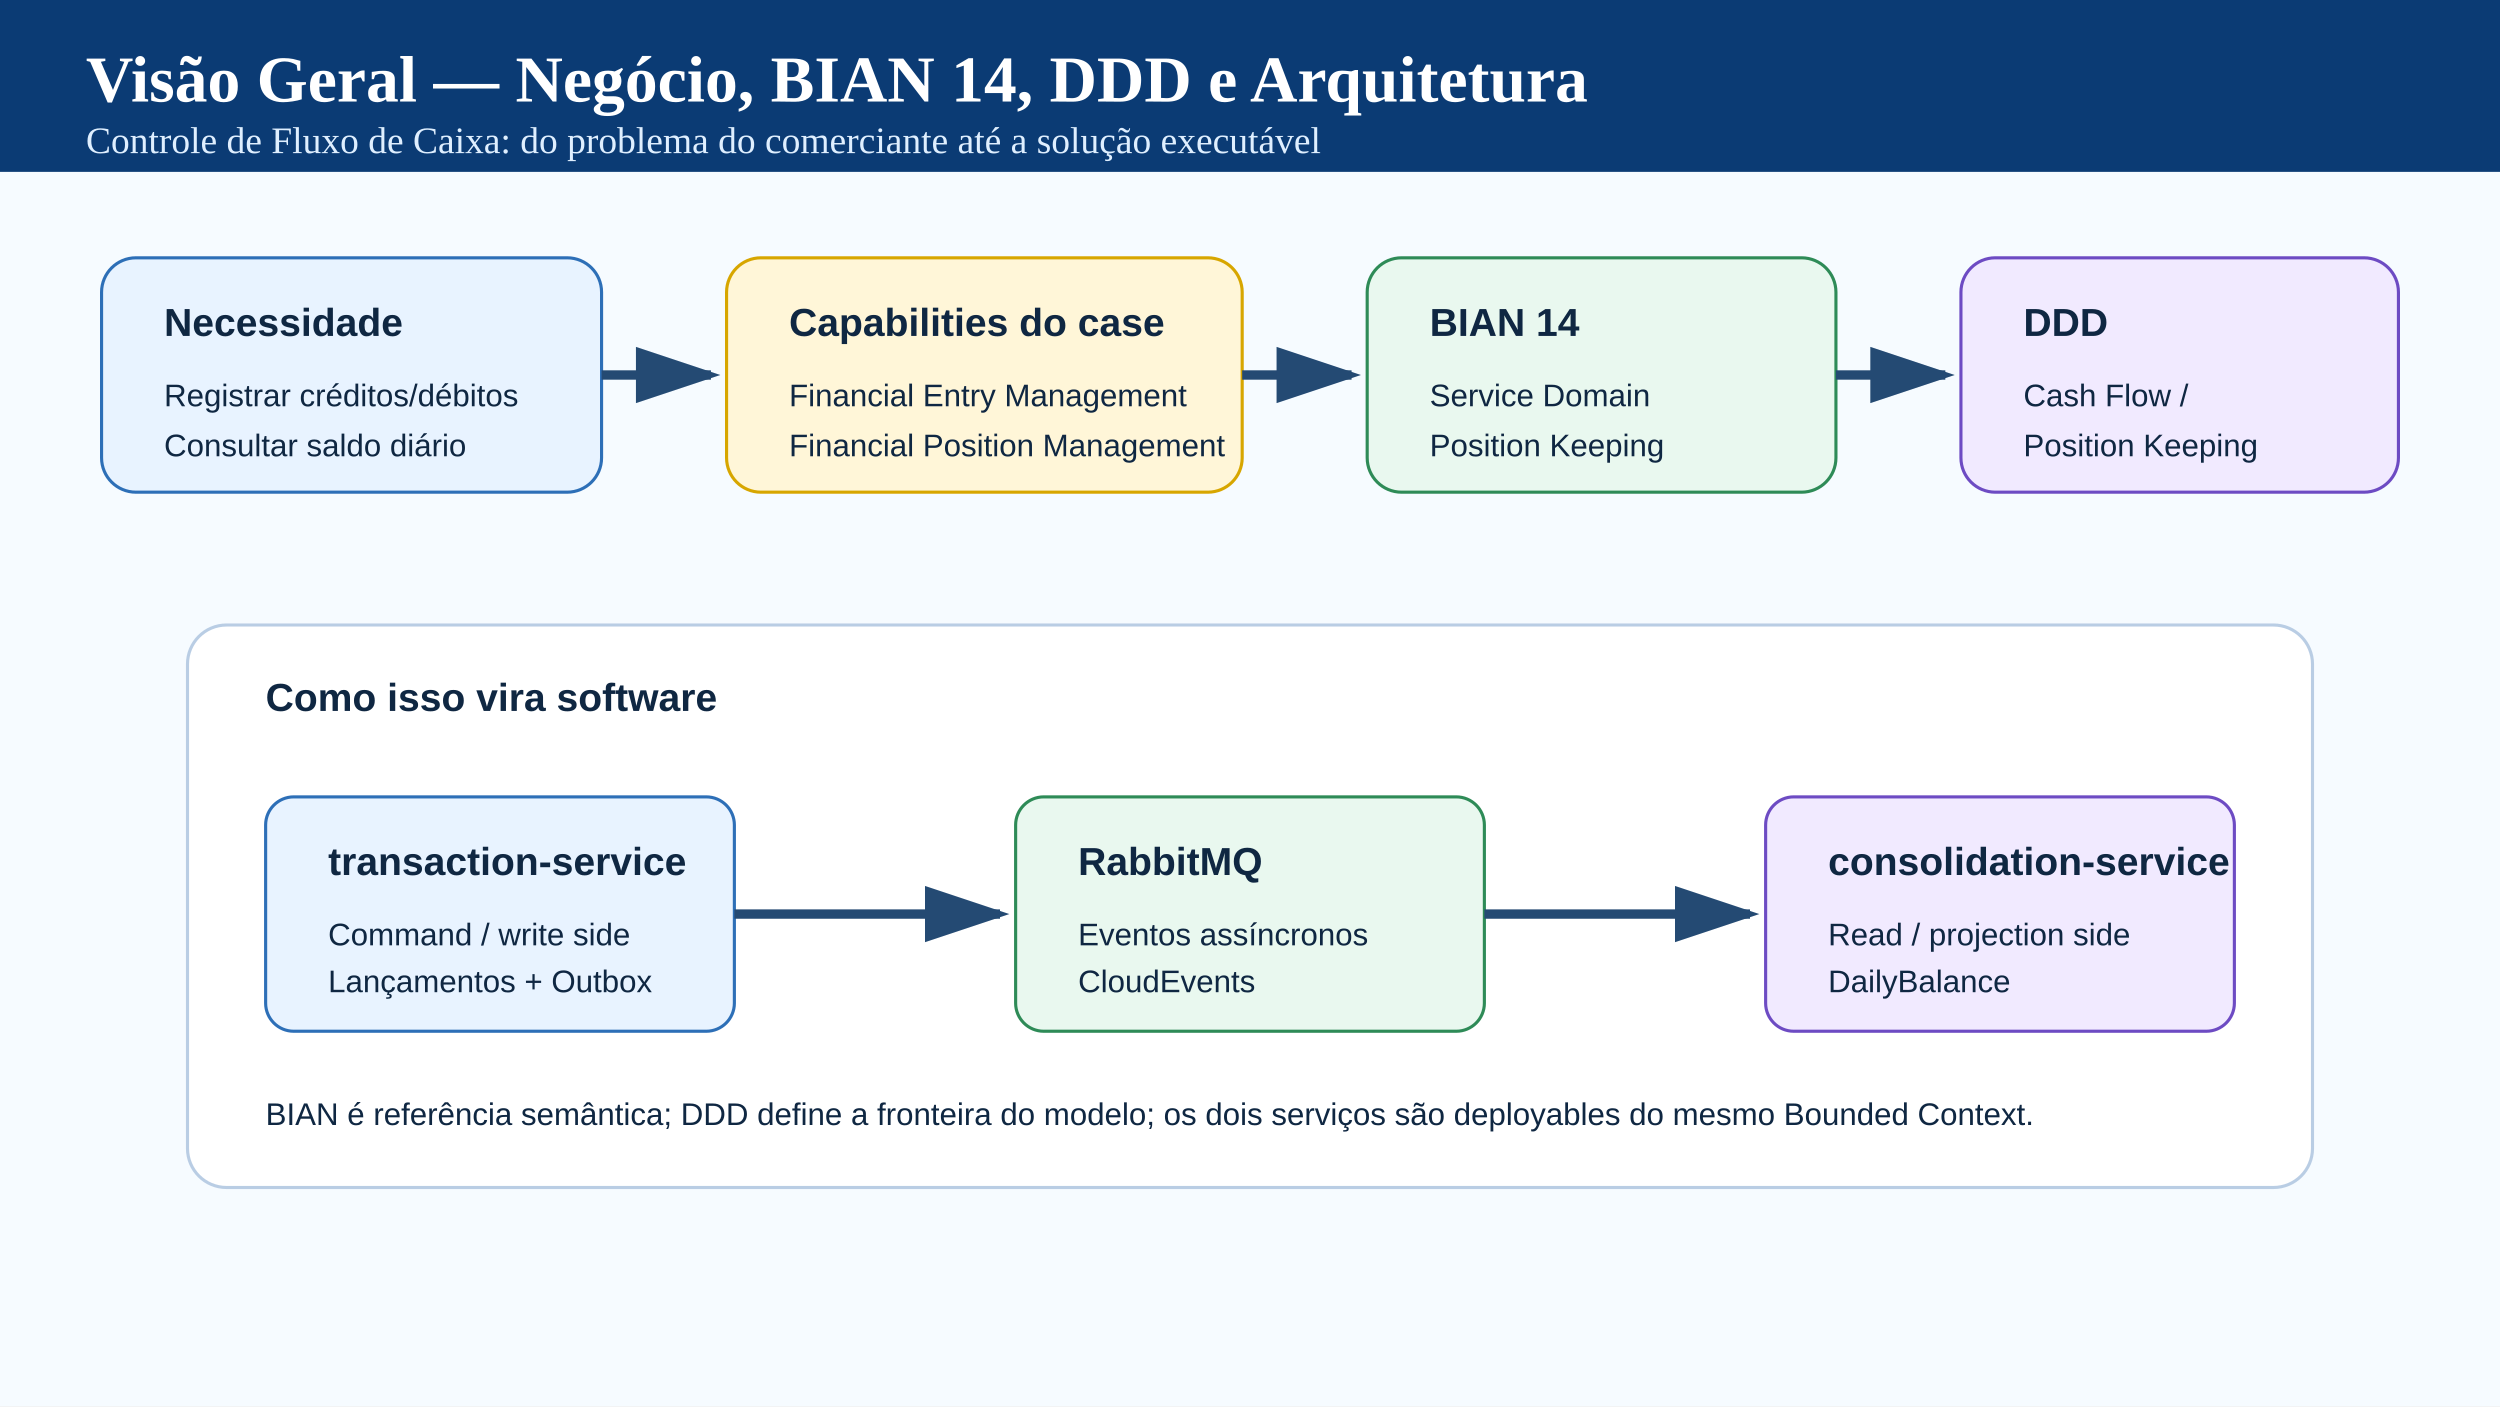
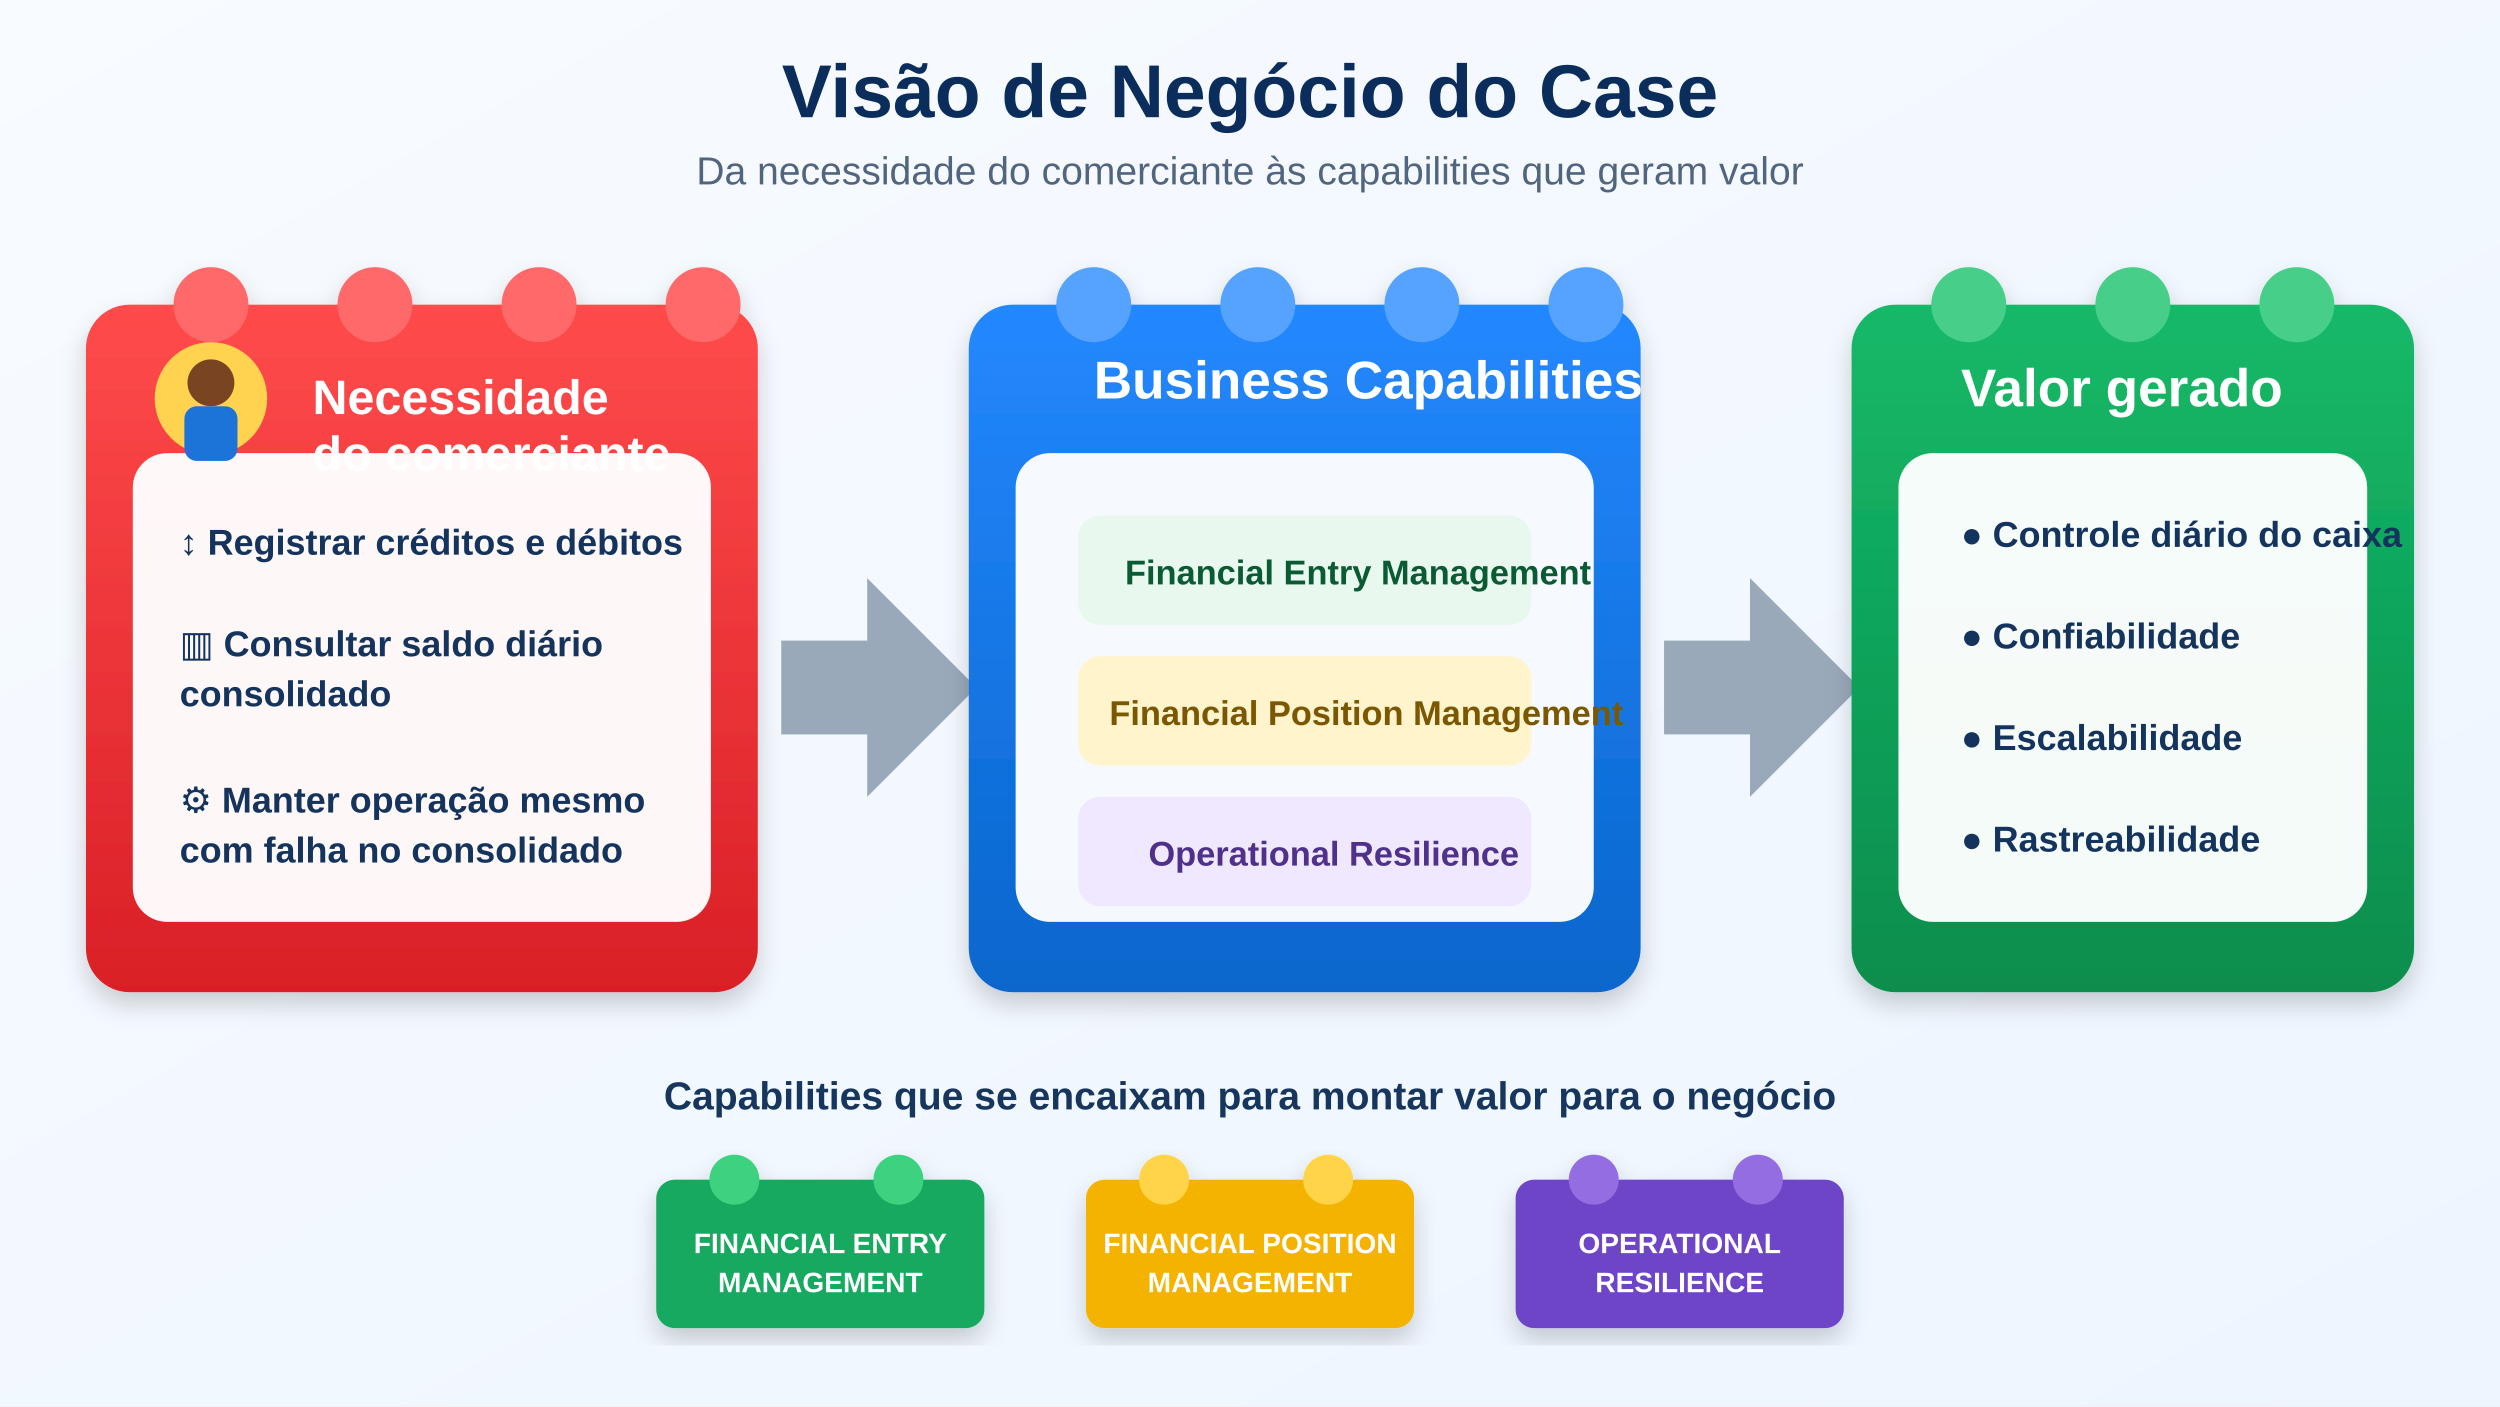
<svg xmlns="http://www.w3.org/2000/svg" width="1600" height="900" viewBox="0 0 1600 900">
-   <style>
-   .bg{fill:#f6fbff}.h{fill:#0b3b74}.t{font-family:Arial,sans-serif;fill:#0f2742}.w{fill:white}.b{fill:#e8f3ff;stroke:#2d6fb7;stroke-width:2}.g{fill:#e9f8ef;stroke:#2e8b57;stroke-width:2}.y{fill:#fff6d8;stroke:#d7a600;stroke-width:2}.p{fill:#f1eaff;stroke:#6d4bc3;stroke-width:2}.title{font-size:42px;font-weight:700;fill:white}.sub{font-size:24px;fill:#dfefff}.box{font-size:25px;font-weight:700}.small{font-size:20px}.arrow{stroke:#244a73;stroke-width:6;marker-end:url(#a)}
- </style>
  <defs>
-     <marker id="a" markerWidth="10" markerHeight="10" refX="8" refY="3" orient="auto">
-       <path d="M0,0 L0,6 L9,3 z" fill="#244a73" />
-     </marker>
+     <linearGradient id="bg" x1="0" y1="0" x2="1" y2="1">
+       <stop stop-color="#f8fbff" />
+       <stop offset="1" stop-color="#edf5ff" />
+     </linearGradient>
+     <linearGradient id="red" x1="0" y1="0" x2="0" y2="1">
+       <stop stop-color="#ff4b4b" />
+       <stop offset="1" stop-color="#d91f26" />
+     </linearGradient>
+     <linearGradient id="blue" x1="0" y1="0" x2="0" y2="1">
+       <stop stop-color="#2488ff" />
+       <stop offset="1" stop-color="#0866cc" />
+     </linearGradient>
+     <linearGradient id="green" x1="0" y1="0" x2="0" y2="1">
+       <stop stop-color="#16b968" />
+       <stop offset="1" stop-color="#078d4c" />
+     </linearGradient>
+     <filter id="shadow">
+       <feDropShadow dx="0" dy="8" stdDeviation="8" flood-opacity=".18" />
+     </filter>
  </defs>
-   <rect class="bg" width="1600" height="900" />
-   <rect class="h" width="1600" height="110" />
-   <text class="title" x="55" y="65">Visão Geral — Negócio, BIAN 14, DDD e Arquitetura</text>
-   <text class="sub" x="55" y="98">Controle de Fluxo de Caixa: do problema do comerciante até a solução executável</text>
-   <rect class="b" x="65" y="165" rx="22" width="320" height="150" />
-   <text class="t box" x="105" y="215">Necessidade</text>
-   <text class="t small" x="105" y="260">Registrar créditos/débitos</text>
-   <text class="t small" x="105" y="292">Consultar saldo diário</text>
-   <rect class="y" x="465" y="165" rx="22" width="330" height="150" />
-   <text class="t box" x="505" y="215">Capabilities do case</text>
-   <text class="t small" x="505" y="260">Financial Entry Management</text>
-   <text class="t small" x="505" y="292">Financial Position Management</text>
-   <rect class="g" x="875" y="165" rx="22" width="300" height="150" />
-   <text class="t box" x="915" y="215">BIAN 14</text>
-   <text class="t small" x="915" y="260">Service Domain</text>
-   <text class="t small" x="915" y="292">Position Keeping</text>
-   <rect class="p" x="1255" y="165" rx="22" width="280" height="150" />
-   <text class="t box" x="1295" y="215">DDD</text>
-   <text class="t small" x="1295" y="260">Cash Flow /</text>
-   <text class="t small" x="1295" y="292">Position Keeping</text>
-   <line class="arrow" x1="385" y1="240" x2="455" y2="240" />
-   <line class="arrow" x1="795" y1="240" x2="865" y2="240" />
-   <line class="arrow" x1="1175" y1="240" x2="1245" y2="240" />
-   <rect class="w" x="120" y="400" rx="25" width="1360" height="360" stroke="#b9cde4" stroke-width="2" />
-   <text class="t box" x="170" y="455">Como isso vira software</text>
-   <rect class="b" x="170" y="510" rx="18" width="300" height="150" />
-   <text class="t box" x="210" y="560">transaction-service</text>
-   <text class="t small" x="210" y="605">Command / write side</text>
-   <text class="t small" x="210" y="635">Lançamentos + Outbox</text>
-   <rect class="g" x="650" y="510" rx="18" width="300" height="150" />
-   <text class="t box" x="690" y="560">RabbitMQ</text>
-   <text class="t small" x="690" y="605">Eventos assíncronos</text>
-   <text class="t small" x="690" y="635">CloudEvents</text>
-   <rect class="p" x="1130" y="510" rx="18" width="300" height="150" />
-   <text class="t box" x="1170" y="560">consolidation-service</text>
-   <text class="t small" x="1170" y="605">Read / projection side</text>
-   <text class="t small" x="1170" y="635">DailyBalance</text>
-   <line class="arrow" x1="470" y1="585" x2="640" y2="585" />
-   <line class="arrow" x1="950" y1="585" x2="1120" y2="585" />
-   <text class="t small" x="170" y="720">BIAN é referência semântica; DDD define a fronteira do modelo; os dois serviços são deployables do mesmo Bounded Context.</text>
+   <rect width="1600" height="900" fill="url(#bg)" />
+   <text x="800" y="75" text-anchor="middle" font-family="Arial" font-weight="700" font-size="48" fill="#0b2d5c">Visão de Negócio do Case</text>
+   <text x="800" y="118" text-anchor="middle" font-family="Arial" font-size="25" fill="#52657f">Da necessidade do comerciante às capabilities que geram valor</text>
+   <g filter="url(#shadow)">
+     <rect x="55" y="195" width="430" height="440" rx="28" fill="url(#red)" />
+     <circle cx="135" cy="195" r="24" fill="#ff6969" />
+     <circle cx="240" cy="195" r="24" fill="#ff6969" />
+     <circle cx="345" cy="195" r="24" fill="#ff6969" />
+     <circle cx="450" cy="195" r="24" fill="#ff6969" />
+     <rect x="85" y="290" width="370" height="300" rx="22" fill="white" opacity=".96" />
+   </g>
+   <circle cx="135" cy="255" r="36" fill="#ffd34f" />
+   <circle cx="135" cy="245" r="15" fill="#784421" />
+   <rect x="118" y="260" width="34" height="35" rx="8" fill="#1c74d9" />
+   <text x="200" y="265" font-family="Arial" font-size="31" font-weight="700" fill="white">Necessidade</text>
+   <text x="200" y="301" font-family="Arial" font-size="31" font-weight="700" fill="white">do comerciante</text>
+   <text x="115" y="355" font-family="Arial" font-size="23" font-weight="700" fill="#14345d">↕ Registrar créditos e débitos</text>
+   <text x="115" y="420" font-family="Arial" font-size="23" font-weight="700" fill="#14345d">▥ Consultar saldo diário</text>
+   <text x="115" y="452" font-family="Arial" font-size="23" font-weight="700" fill="#14345d">   consolidado</text>
+   <text x="115" y="520" font-family="Arial" font-size="23" font-weight="700" fill="#14345d">⚙ Manter operação mesmo</text>
+   <text x="115" y="552" font-family="Arial" font-size="23" font-weight="700" fill="#14345d">   com falha no consolidado</text>
+   <path d="M500 410 H555 L555 370 L625 440 L555 510 L555 470 H500 Z" fill="#9aa9ba" />
+   <g filter="url(#shadow)">
+     <rect x="620" y="195" width="430" height="440" rx="28" fill="url(#blue)" />
+     <circle cx="700" cy="195" r="24" fill="#55a3ff" />
+     <circle cx="805" cy="195" r="24" fill="#55a3ff" />
+     <circle cx="910" cy="195" r="24" fill="#55a3ff" />
+     <circle cx="1015" cy="195" r="24" fill="#55a3ff" />
+     <rect x="650" y="290" width="370" height="300" rx="22" fill="white" opacity=".96" />
+   </g>
+   <text x="700" y="255" font-family="Arial" font-size="34" font-weight="700" fill="white">Business Capabilities</text>
+   <rect x="690" y="330" width="290" height="70" rx="14" fill="#e9f8ef" />
+   <text x="720" y="374" font-family="Arial" font-size="22" font-weight="700" fill="#0a5b34">Financial Entry Management</text>
+   <rect x="690" y="420" width="290" height="70" rx="14" fill="#fff4cc" />
+   <text x="710" y="464" font-family="Arial" font-size="22" font-weight="700" fill="#7a5700">Financial Position Management</text>
+   <rect x="690" y="510" width="290" height="70" rx="14" fill="#f0e8ff" />
+   <text x="735" y="554" font-family="Arial" font-size="22" font-weight="700" fill="#4f318c">Operational Resilience</text>
+   <path d="M1065 410 H1120 L1120 370 L1190 440 L1120 510 L1120 470 H1065 Z" fill="#9aa9ba" />
+   <g filter="url(#shadow)">
+     <rect x="1185" y="195" width="360" height="440" rx="28" fill="url(#green)" />
+     <circle cx="1260" cy="195" r="24" fill="#46ce89" />
+     <circle cx="1365" cy="195" r="24" fill="#46ce89" />
+     <circle cx="1470" cy="195" r="24" fill="#46ce89" />
+     <rect x="1215" y="290" width="300" height="300" rx="22" fill="white" opacity=".96" />
+   </g>
+   <text x="1255" y="260" font-family="Arial" font-size="34" font-weight="700" fill="white">Valor gerado</text>
+   <text x="1255" y="350" font-family="Arial" font-size="23" font-weight="700" fill="#14345d">● Controle diário do caixa</text>
+   <text x="1255" y="415" font-family="Arial" font-size="23" font-weight="700" fill="#14345d">● Confiabilidade</text>
+   <text x="1255" y="480" font-family="Arial" font-size="23" font-weight="700" fill="#14345d">● Escalabilidade</text>
+   <text x="1255" y="545" font-family="Arial" font-size="23" font-weight="700" fill="#14345d">● Rastreabilidade</text>
+   <text x="800" y="710" text-anchor="middle" font-family="Arial" font-size="25" font-weight="700" fill="#17365d">Capabilities que se encaixam para montar valor para o negócio</text>
+   <g filter="url(#shadow)">
+     <rect x="420" y="755" width="210" height="95" rx="12" fill="#12a95f" />
+     <circle cx="470" cy="755" r="16" fill="#3ed27f" />
+     <circle cx="575" cy="755" r="16" fill="#3ed27f" />
+     <rect x="695" y="755" width="210" height="95" rx="12" fill="#f3b300" />
+     <circle cx="745" cy="755" r="16" fill="#ffd448" />
+     <circle cx="850" cy="755" r="16" fill="#ffd448" />
+     <rect x="970" y="755" width="210" height="95" rx="12" fill="#6e45c7" />
+     <circle cx="1020" cy="755" r="16" fill="#936de1" />
+     <circle cx="1125" cy="755" r="16" fill="#936de1" />
+   </g>
+   <text x="525" y="802" text-anchor="middle" font-family="Arial" font-size="18" font-weight="700" fill="white">FINANCIAL ENTRY</text>
+   <text x="525" y="827" text-anchor="middle" font-family="Arial" font-size="18" font-weight="700" fill="white">MANAGEMENT</text>
+   <text x="800" y="802" text-anchor="middle" font-family="Arial" font-size="18" font-weight="700" fill="white">FINANCIAL POSITION</text>
+   <text x="800" y="827" text-anchor="middle" font-family="Arial" font-size="18" font-weight="700" fill="white">MANAGEMENT</text>
+   <text x="1075" y="802" text-anchor="middle" font-family="Arial" font-size="18" font-weight="700" fill="white">OPERATIONAL</text>
+   <text x="1075" y="827" text-anchor="middle" font-family="Arial" font-size="18" font-weight="700" fill="white">RESILIENCE</text>
</svg>
